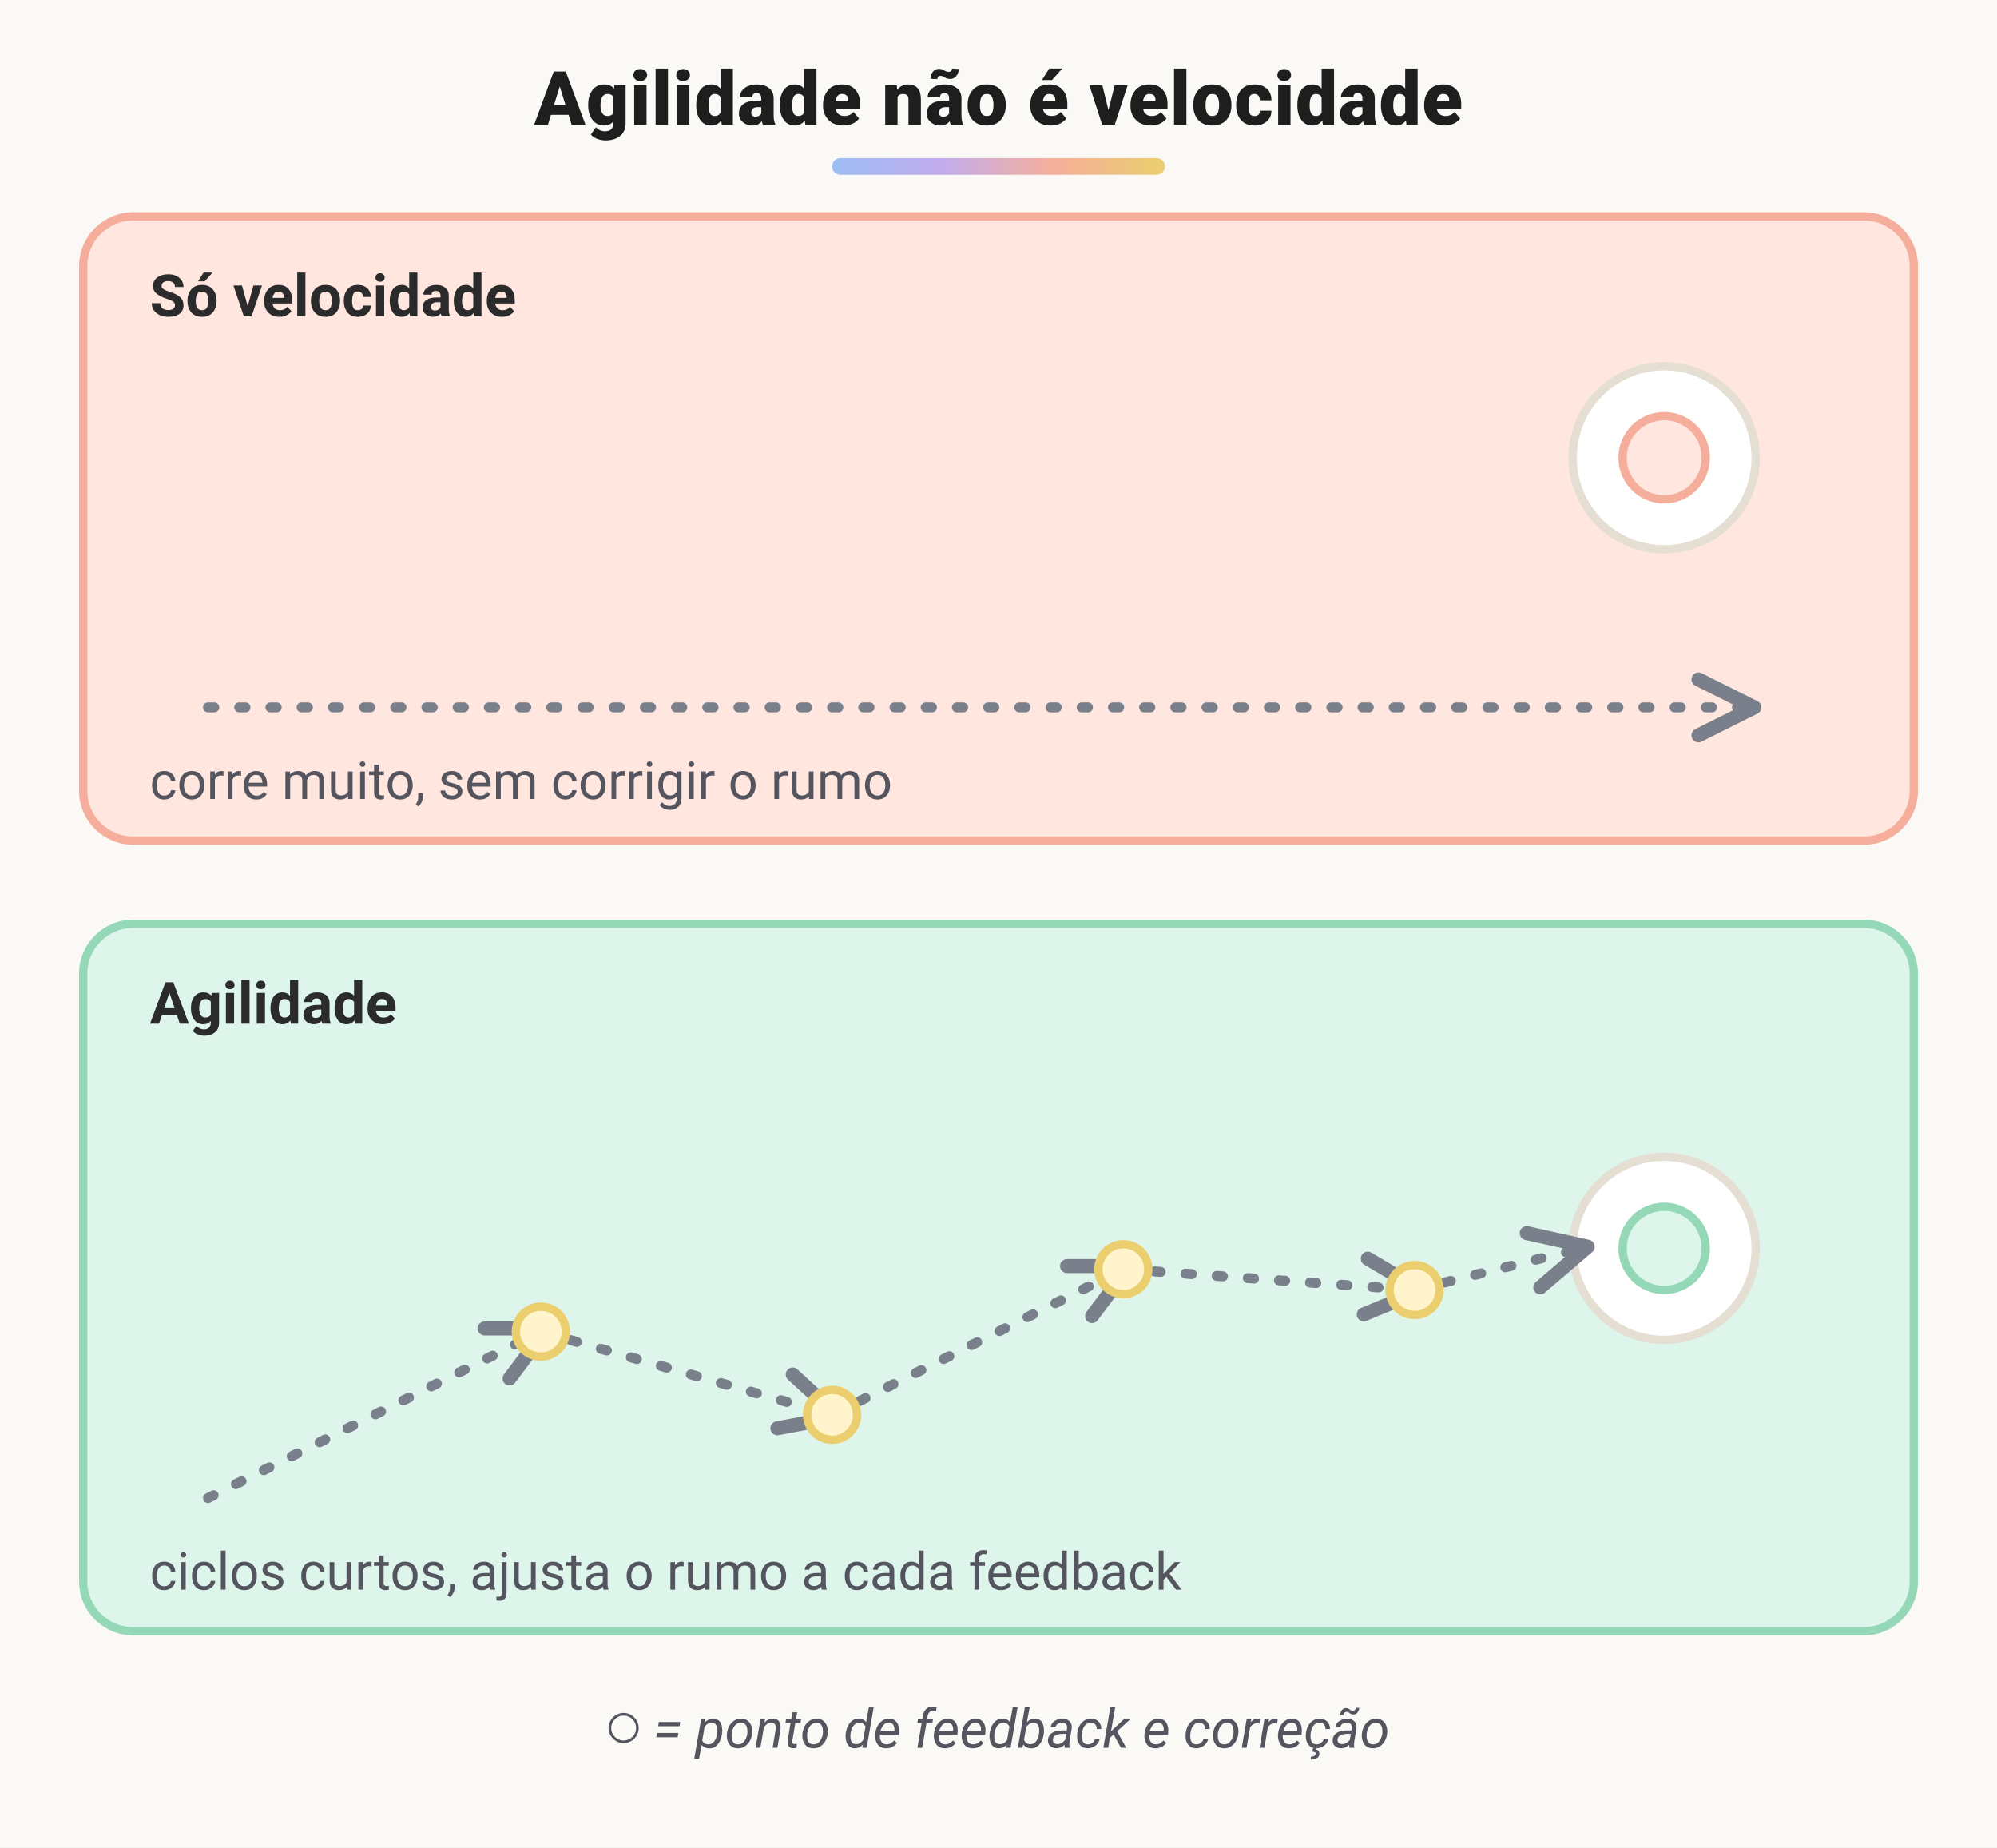
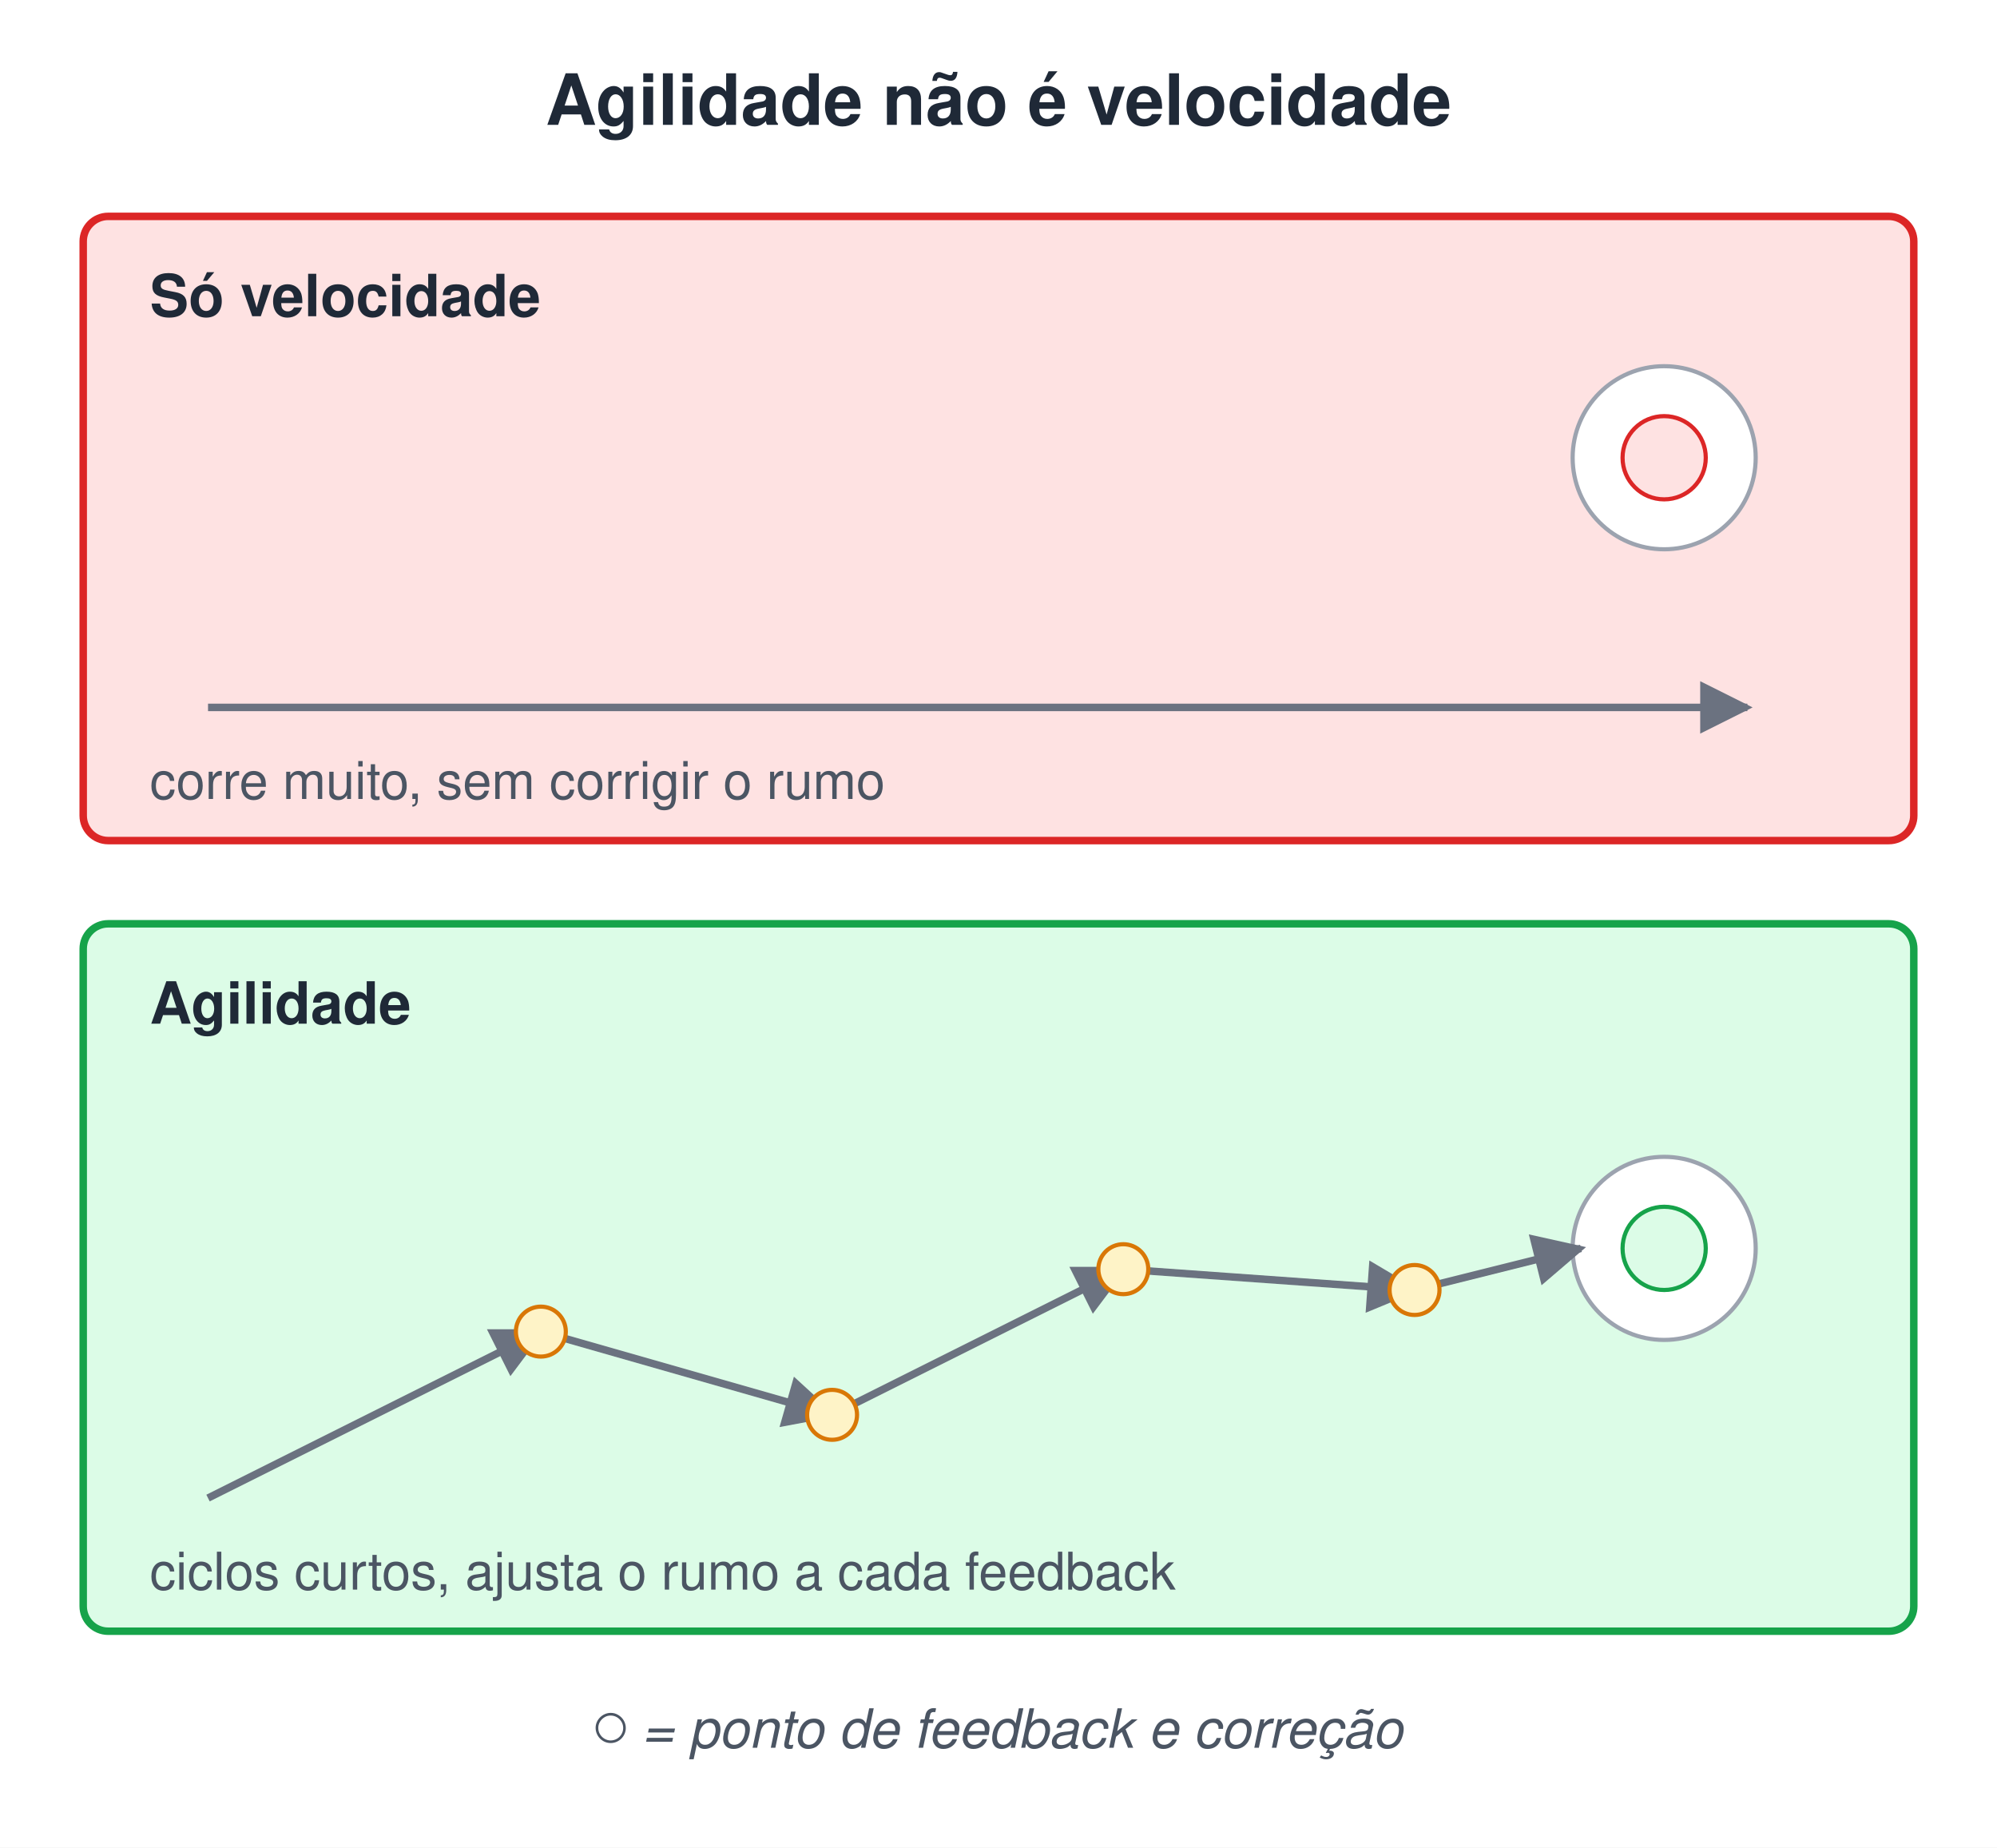
<svg xmlns="http://www.w3.org/2000/svg" width="480" height="444" viewBox="0 0 480 444">
-   <style>text{white-space:pre;font-family:system-ui,-apple-system,'Segoe UI',Roboto,Helvetica,Arial,sans-serif;font-size:14px;fill:#2B2B2B}.t{font-size:18px;font-weight:800;fill:#1E1E1E;letter-spacing:.2px}.b{font-weight:700}.m{font-family:'Courier New',Menlo,Consolas,monospace;font-size:13.5px;font-weight:600}.s{font-size:12.5px;fill:#55555F}.n{font-size:13px;font-style:italic;fill:#55555F}.c{text-anchor:middle}.r{text-anchor:end}.w{fill:#fff}.xB{fill:#E3EEFF;stroke:#9DBEF5}.hB{fill:#2F5FB3;stroke:#2F5FB3}.fB{fill:#2F5FB3}.xG{fill:#DDF5EA;stroke:#94D8B8}.hG{fill:#21835A;stroke:#21835A}.fG{fill:#21835A}.xO{fill:#FFF4CC;stroke:#EBCF6E}.hO{fill:#8A6A00;stroke:#8A6A00}.fO{fill:#8A6A00}.xP{fill:#EEE6FB;stroke:#C3ADEE}.hP{fill:#6B44B8;stroke:#6B44B8}.fP{fill:#6B44B8}.xR{fill:#FFE7E0;stroke:#F5AE9B}.hR{fill:#B4472B;stroke:#B4472B}.fR{fill:#B4472B}.xY{fill:#F3F0EA;stroke:#D9D2C5}.hY{fill:#6F685C;stroke:#6F685C}.fY{fill:#6F685C}.xT{fill:#DDF3F3;stroke:#93D2D2}.hT{fill:#1C7A7A;stroke:#1C7A7A}.fT{fill:#1C7A7A}.xK{fill:#FFE7E0;stroke:#F5AE9B}.hK{fill:#B4472B;stroke:#B4472B}.fK{fill:#B4472B}.xW{fill:#FFFFFF;stroke:#E4DED3}.hW{fill:#8A8478;stroke:#8A8478}.fW{fill:#8A8478}.xZ{fill:#EEE6FB;stroke:#C3ADEE}.hZ{fill:#6B44B8;stroke:#6B44B8}.fZ{fill:#6B44B8}.xV{fill:#FFFFFF;stroke:#E4DED3}.hV{fill:#8A8478;stroke:#8A8478}.fV{fill:#8A8478}rect,ellipse,polygon,circle{stroke-width:2}.l{stroke:#7A7F8C;stroke-width:2.4;fill:none;stroke-dasharray:1.5 6;stroke-linecap:round;stroke-linejoin:round}.d{stroke-dasharray:9 6;stroke-linecap:butt}.sh{fill:#3A3226;opacity:.07;stroke:none}</style>
+   <style>text{white-space:pre;font-family:Helvetica,Arial,sans-serif;font-size:14px;fill:#1F2937}.t{font-size:17px;font-weight:bold}.b{font-weight:bold}.m{font-family:Menlo,Consolas,monospace;font-size:13px}.s{font-size:12.5px;fill:#4B5563}.n{font-size:13px;font-style:italic;fill:#4B5563}.c{text-anchor:middle}.r{text-anchor:end}.xB{fill:#DBEAFE;stroke:#2563EB}.xG{fill:#DCFCE7;stroke:#16A34A}.xO{fill:#FEF3C7;stroke:#D97706}.xP{fill:#EDE9FE;stroke:#7C3AED}.xR{fill:#FEE2E2;stroke:#DC2626}.xY{fill:#F3F4F6;stroke:#9CA3AF}.xW{fill:#fff;stroke:#9CA3AF}.xT{fill:#CCFBF1;stroke:#0D9488}.xK{fill:#FCE7F3;stroke:#DB2777}rect,ellipse,polygon{stroke-width:1.8}.l{stroke:#6B7280;stroke-width:1.8;fill:none}.d{stroke-dasharray:5 4}</style>
  <defs>
-     <linearGradient id="gT0" x1="0" y1="0" x2="1" y2="0">
-       <stop offset="0" stop-color="#9DBEF5" />
-       <stop offset=".33" stop-color="#C3ADEE" />
-       <stop offset=".66" stop-color="#F5AE9B" />
-       <stop offset="1" stop-color="#EBCF6E" />
-     </linearGradient>
-     <marker id="a" viewBox="0 0 10 10" refX="8" refY="5" markerWidth="7" markerHeight="7" orient="auto-start-reverse">
-       <path d="M1,1L9,5L1,9" fill="none" stroke="#7A7F8C" stroke-width="2" stroke-linecap="round" stroke-linejoin="round" />
+     <marker id="a" viewBox="0 0 10 10" refX="9" refY="5" markerWidth="7" markerHeight="7" orient="auto-start-reverse">
+       <path d="M0,0L10,5L0,10z" fill="#6B7280" />
    </marker>
  </defs>
-   <rect width="100%" height="100%" fill="#FAF9F6" />
+   <rect width="100%" height="100%" fill="#fff" />
  <text x="240.0" y="30" class="t c">Agilidade não é velocidade</text>
-   <rect x="200.0" y="38" width="80" height="4" rx="2" fill="url(#gT0)" />
-   <rect x="20" y="52" width="440" height="150" rx="12" class="xR" />
+   <rect x="20" y="52" width="440" height="150" rx="6" class="xR" />
  <text x="36" y="76" class="b">Só velocidade</text>
  <circle cx="400" cy="110" r="22" class="xW" />
  <circle cx="400" cy="110" r="10" class="xR" />
  <path d="M50,170 L420,170" class="l" marker-end="url(#a)" />
  <text x="36" y="192" class="s">corre muito, sem corrigir o rumo</text>
-   <rect x="20" y="222" width="440" height="170" rx="12" class="xG" />
+   <rect x="20" y="222" width="440" height="170" rx="6" class="xG" />
  <text x="36" y="246" class="b">Agilidade</text>
  <circle cx="400" cy="300" r="22" class="xW" />
  <circle cx="400" cy="300" r="10" class="xG" />
  <path d="M50,360 L130,320" class="l" marker-end="url(#a)" />
  <path d="M130,320 L200,340" class="l" marker-end="url(#a)" />
  <path d="M200,340 L270,305" class="l" marker-end="url(#a)" />
  <path d="M270,305 L340,310" class="l" marker-end="url(#a)" />
  <path d="M340,310 L380,300" class="l" marker-end="url(#a)" />
  <circle cx="130" cy="320" r="6" class="xO" />
  <circle cx="200" cy="340" r="6" class="xO" />
  <circle cx="270" cy="305" r="6" class="xO" />
  <circle cx="340" cy="310" r="6" class="xO" />
  <text x="36" y="382" class="s">ciclos curtos, ajusta o rumo a cada feedback</text>
  <text x="240.0" y="420" class="n c">○ = ponto de feedback e correção</text>
</svg>
